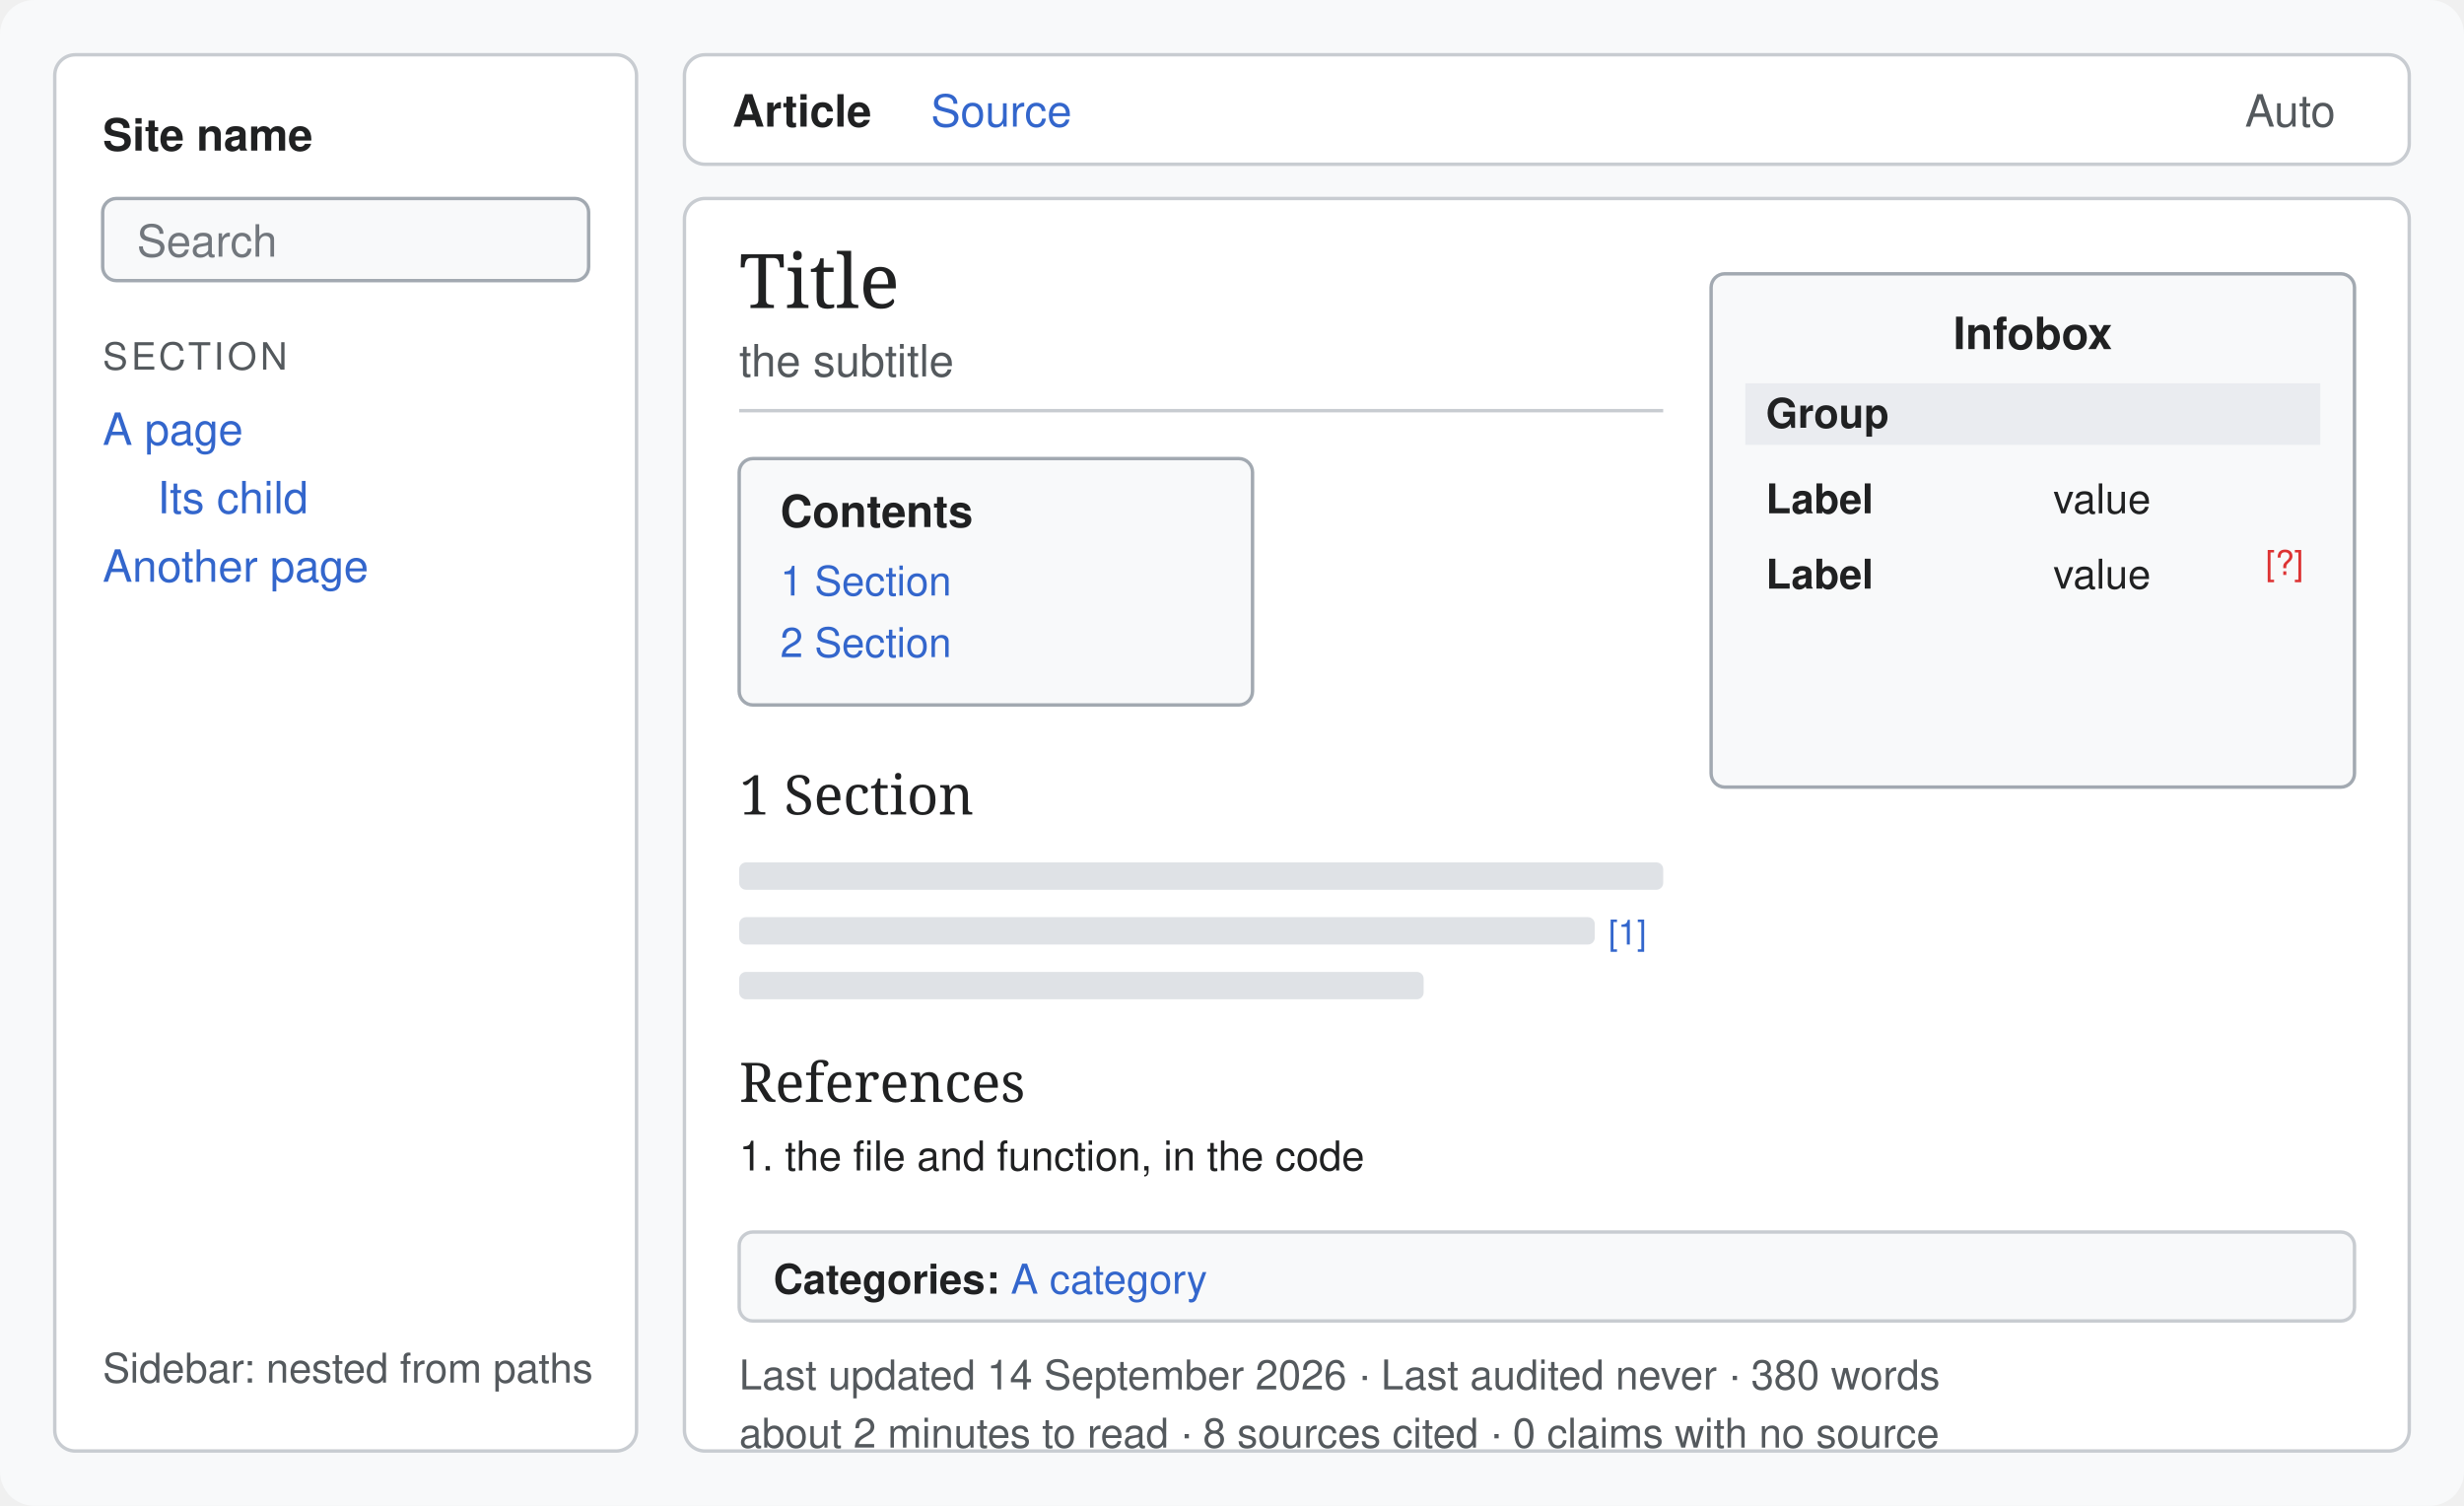
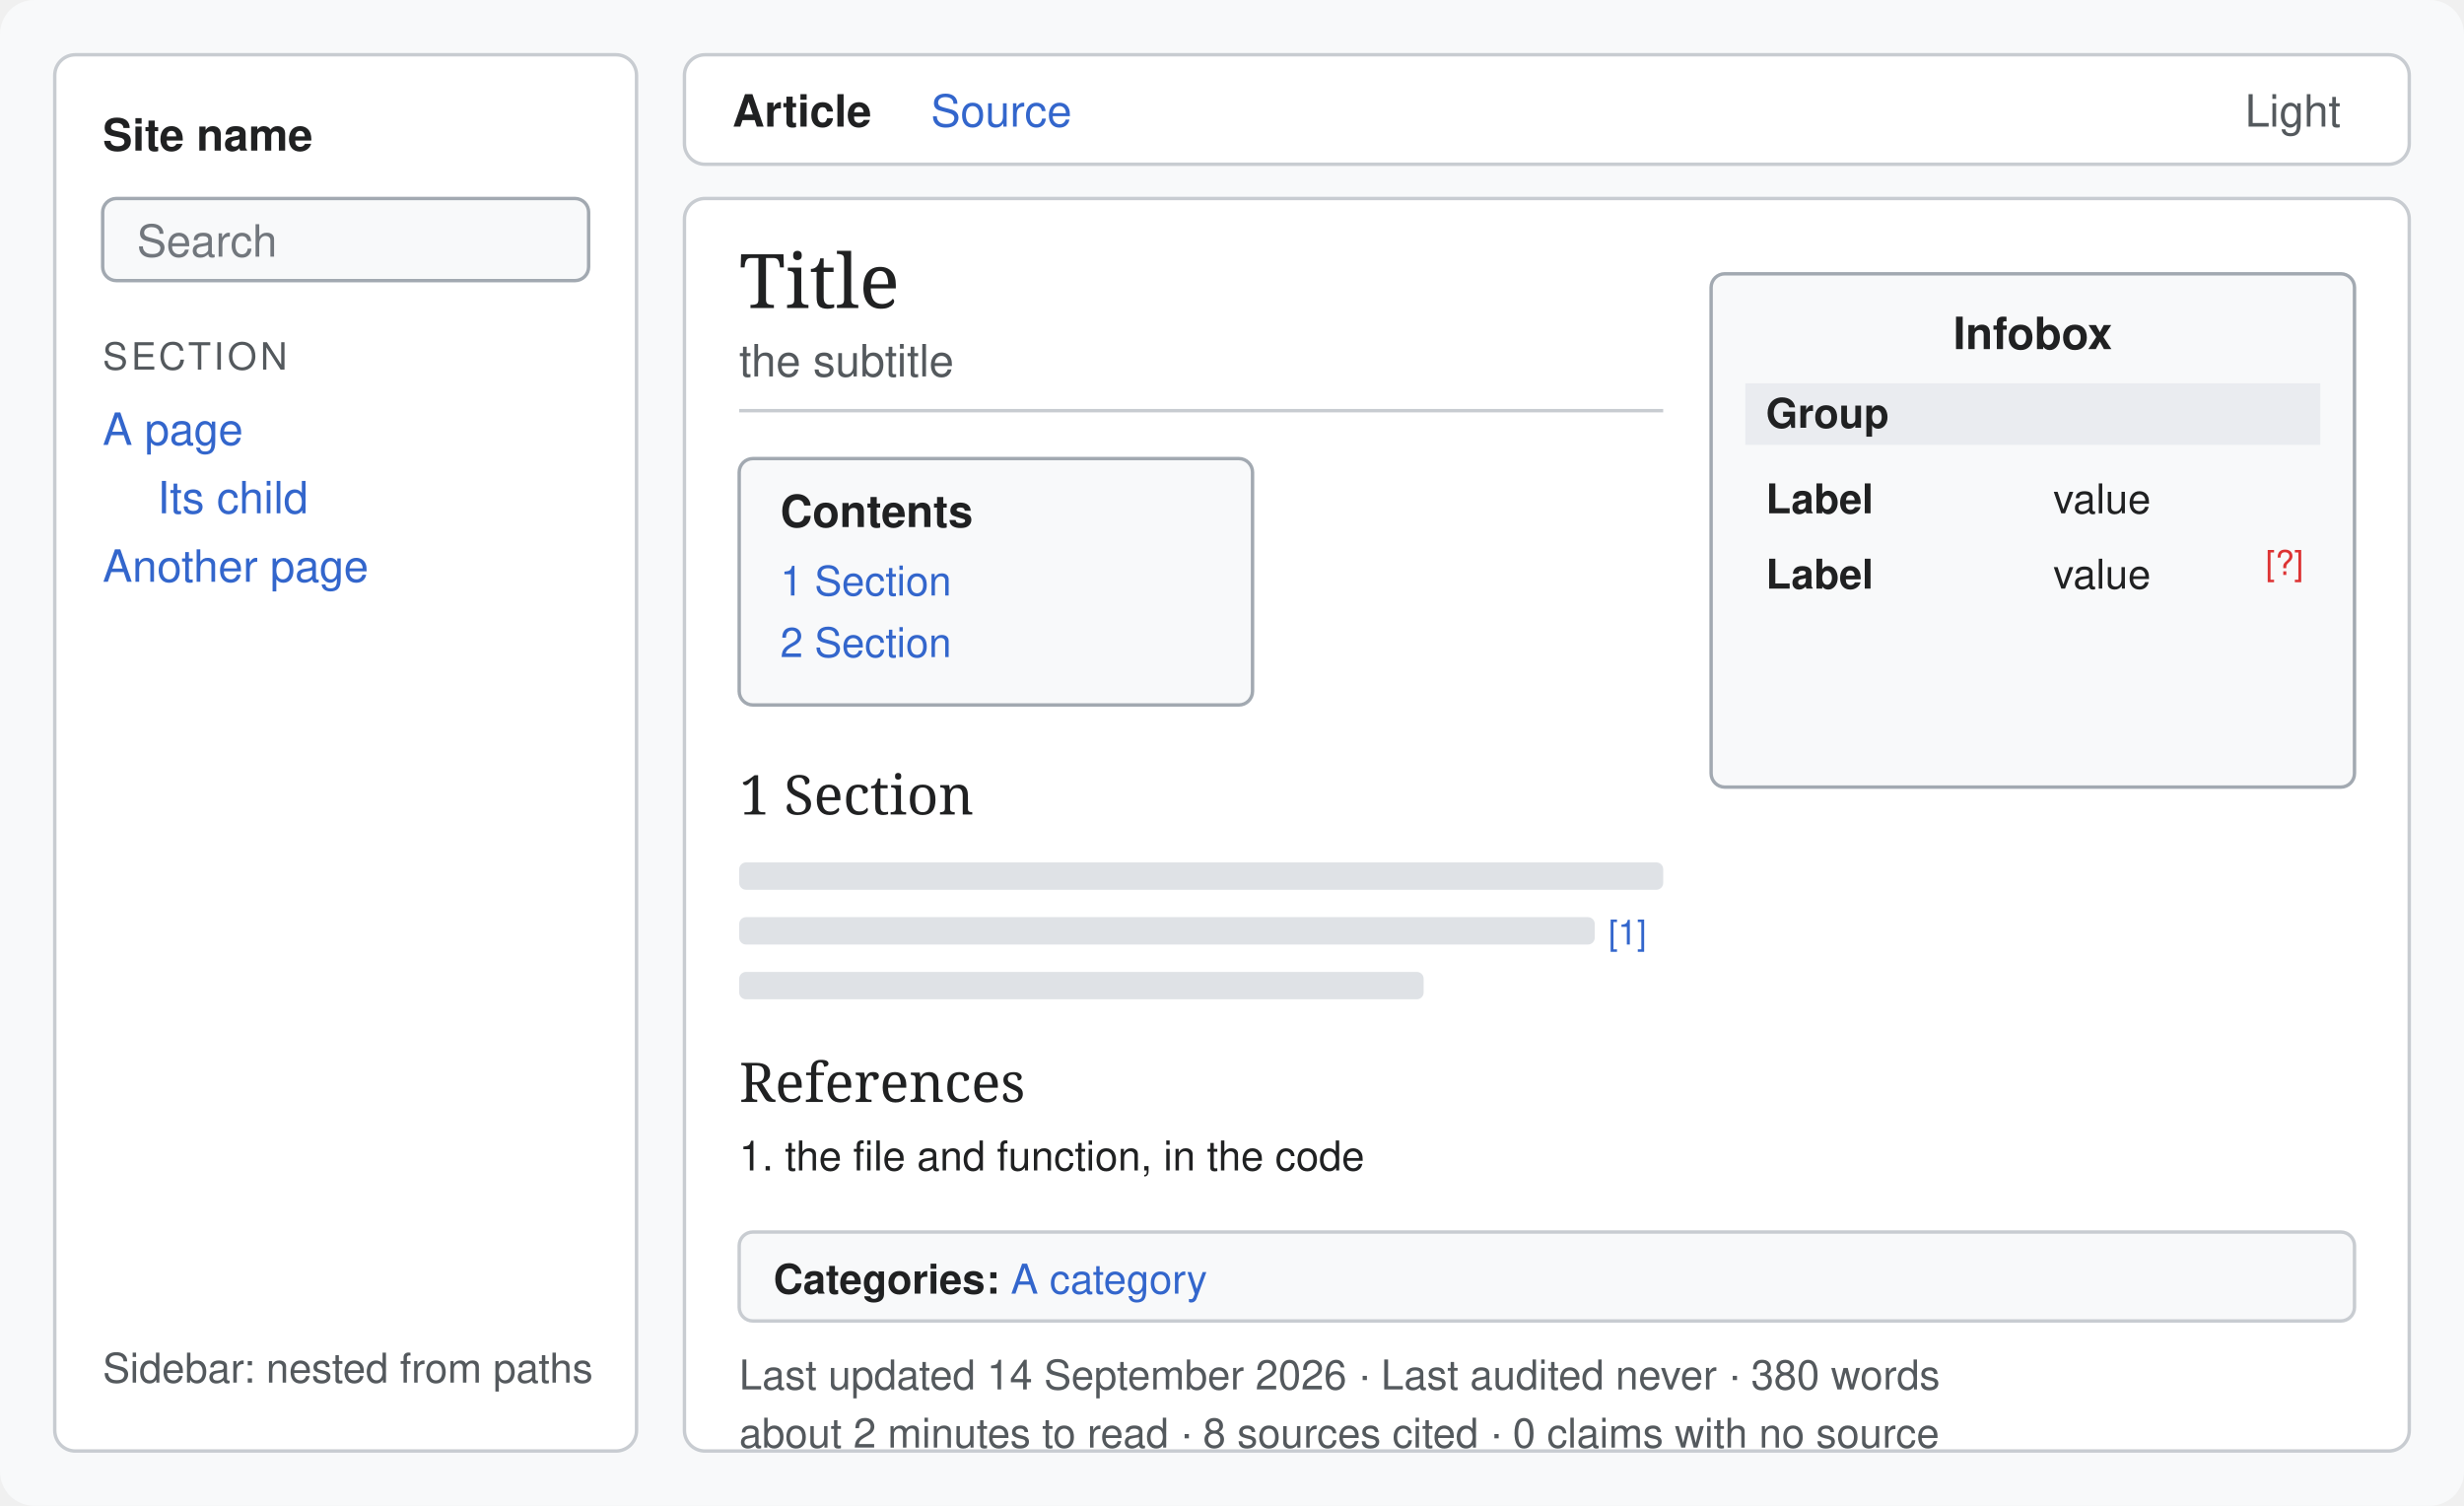
<svg xmlns="http://www.w3.org/2000/svg" viewBox="0 0 720 440" font-family="-apple-system, 'Segoe UI', Helvetica, Arial, sans-serif" font-size="13">
  <rect width="720" height="440" rx="10" fill="#f8f9fa" />
  <rect x="16" y="16" width="170" height="408" rx="6" fill="#ffffff" stroke="#c8ccd1" />
  <text x="30" y="44" font-weight="700" fill="#202122">Site name</text>
  <rect x="30" y="58" width="142" height="24" rx="4" fill="#f8f9fa" stroke="#a2a9b1" />
  <text x="40" y="75" fill="#72777d">Search</text>
  <text x="30" y="108" font-size="11" fill="#54595d" letter-spacing="1">SECTION</text>
  <text x="30" y="130" fill="#3366cc">A page</text>
  <text x="46" y="150" fill="#3366cc">Its child</text>
  <text x="30" y="170" fill="#3366cc">Another page</text>
  <text x="30" y="404" font-size="12" fill="#54595d">Sidebar: nested from paths</text>
  <rect x="200" y="16" width="504" height="32" rx="6" fill="#ffffff" stroke="#c8ccd1" />
  <text x="214" y="37" font-weight="700" fill="#202122">Article</text>
  <text x="272" y="37" fill="#3366cc">Source</text>
-   <text x="656" y="37" fill="#54595d">Auto</text>
+   <text x="656" y="37" fill="#54595d">Light</text>
  <rect x="200" y="58" width="504" height="366" rx="6" fill="#ffffff" stroke="#c8ccd1" />
  <text x="216" y="90" font-size="22" font-family="Georgia, serif" fill="#202122">Title</text>
  <text x="216" y="110" fill="#54595d">the subtitle</text>
  <line x1="216" y1="120" x2="486" y2="120" stroke="#c8ccd1" />
  <rect x="500" y="80" width="188" height="150" rx="4" fill="#f8f9fa" stroke="#a2a9b1" />
  <text x="594" y="102" text-anchor="middle" font-weight="700" fill="#202122">Infobox</text>
  <rect x="510" y="112" width="168" height="18" fill="#eaecf0" />
  <text x="516" y="125" font-size="12" font-weight="700" fill="#202122">Group</text>
  <text x="516" y="150" font-size="12" font-weight="700" fill="#202122">Label</text>
  <text x="600" y="150" font-size="12" fill="#202122">value</text>
  <text x="516" y="172" font-size="12" font-weight="700" fill="#202122">Label</text>
  <text x="600" y="172" font-size="12" fill="#202122">value</text>
  <text x="662" y="168" font-size="10" fill="#d33">[?]</text>
  <rect x="216" y="134" width="150" height="72" rx="4" fill="#f8f9fa" stroke="#a2a9b1" />
  <text x="228" y="154" font-weight="700" fill="#202122">Contents</text>
  <text x="228" y="174" font-size="12" fill="#3366cc">1  Section</text>
  <text x="228" y="192" font-size="12" fill="#3366cc">2  Section</text>
  <text x="216" y="238" font-size="16" font-family="Georgia, serif" fill="#202122">1  Section</text>
  <rect x="216" y="252" width="270" height="8" rx="2" fill="#dfe2e6" />
  <rect x="216" y="268" width="250" height="8" rx="2" fill="#dfe2e6" />
  <text x="470" y="276" font-size="10" fill="#3366cc">[1]</text>
  <rect x="216" y="284" width="200" height="8" rx="2" fill="#dfe2e6" />
  <text x="216" y="322" font-size="16" font-family="Georgia, serif" fill="#202122">References</text>
  <text x="216" y="342" font-size="12" fill="#202122">1.  the file and function, in the code</text>
  <rect x="216" y="360" width="472" height="26" rx="4" fill="#f8f9fa" stroke="#c8ccd1" />
  <text x="226" y="378" font-size="12" fill="#202122">
    <tspan font-weight="700">Categories:</tspan>
    <tspan fill="#3366cc">A category</tspan>
  </text>
  <text x="216" y="406" font-size="12" fill="#54595d">Last updated 14 September 2026 · Last audited never · 380 words</text>
  <text x="216" y="423" font-size="12" fill="#54595d">about 2 minutes to read · 8 sources cited · 0 claims with no source</text>
</svg>
